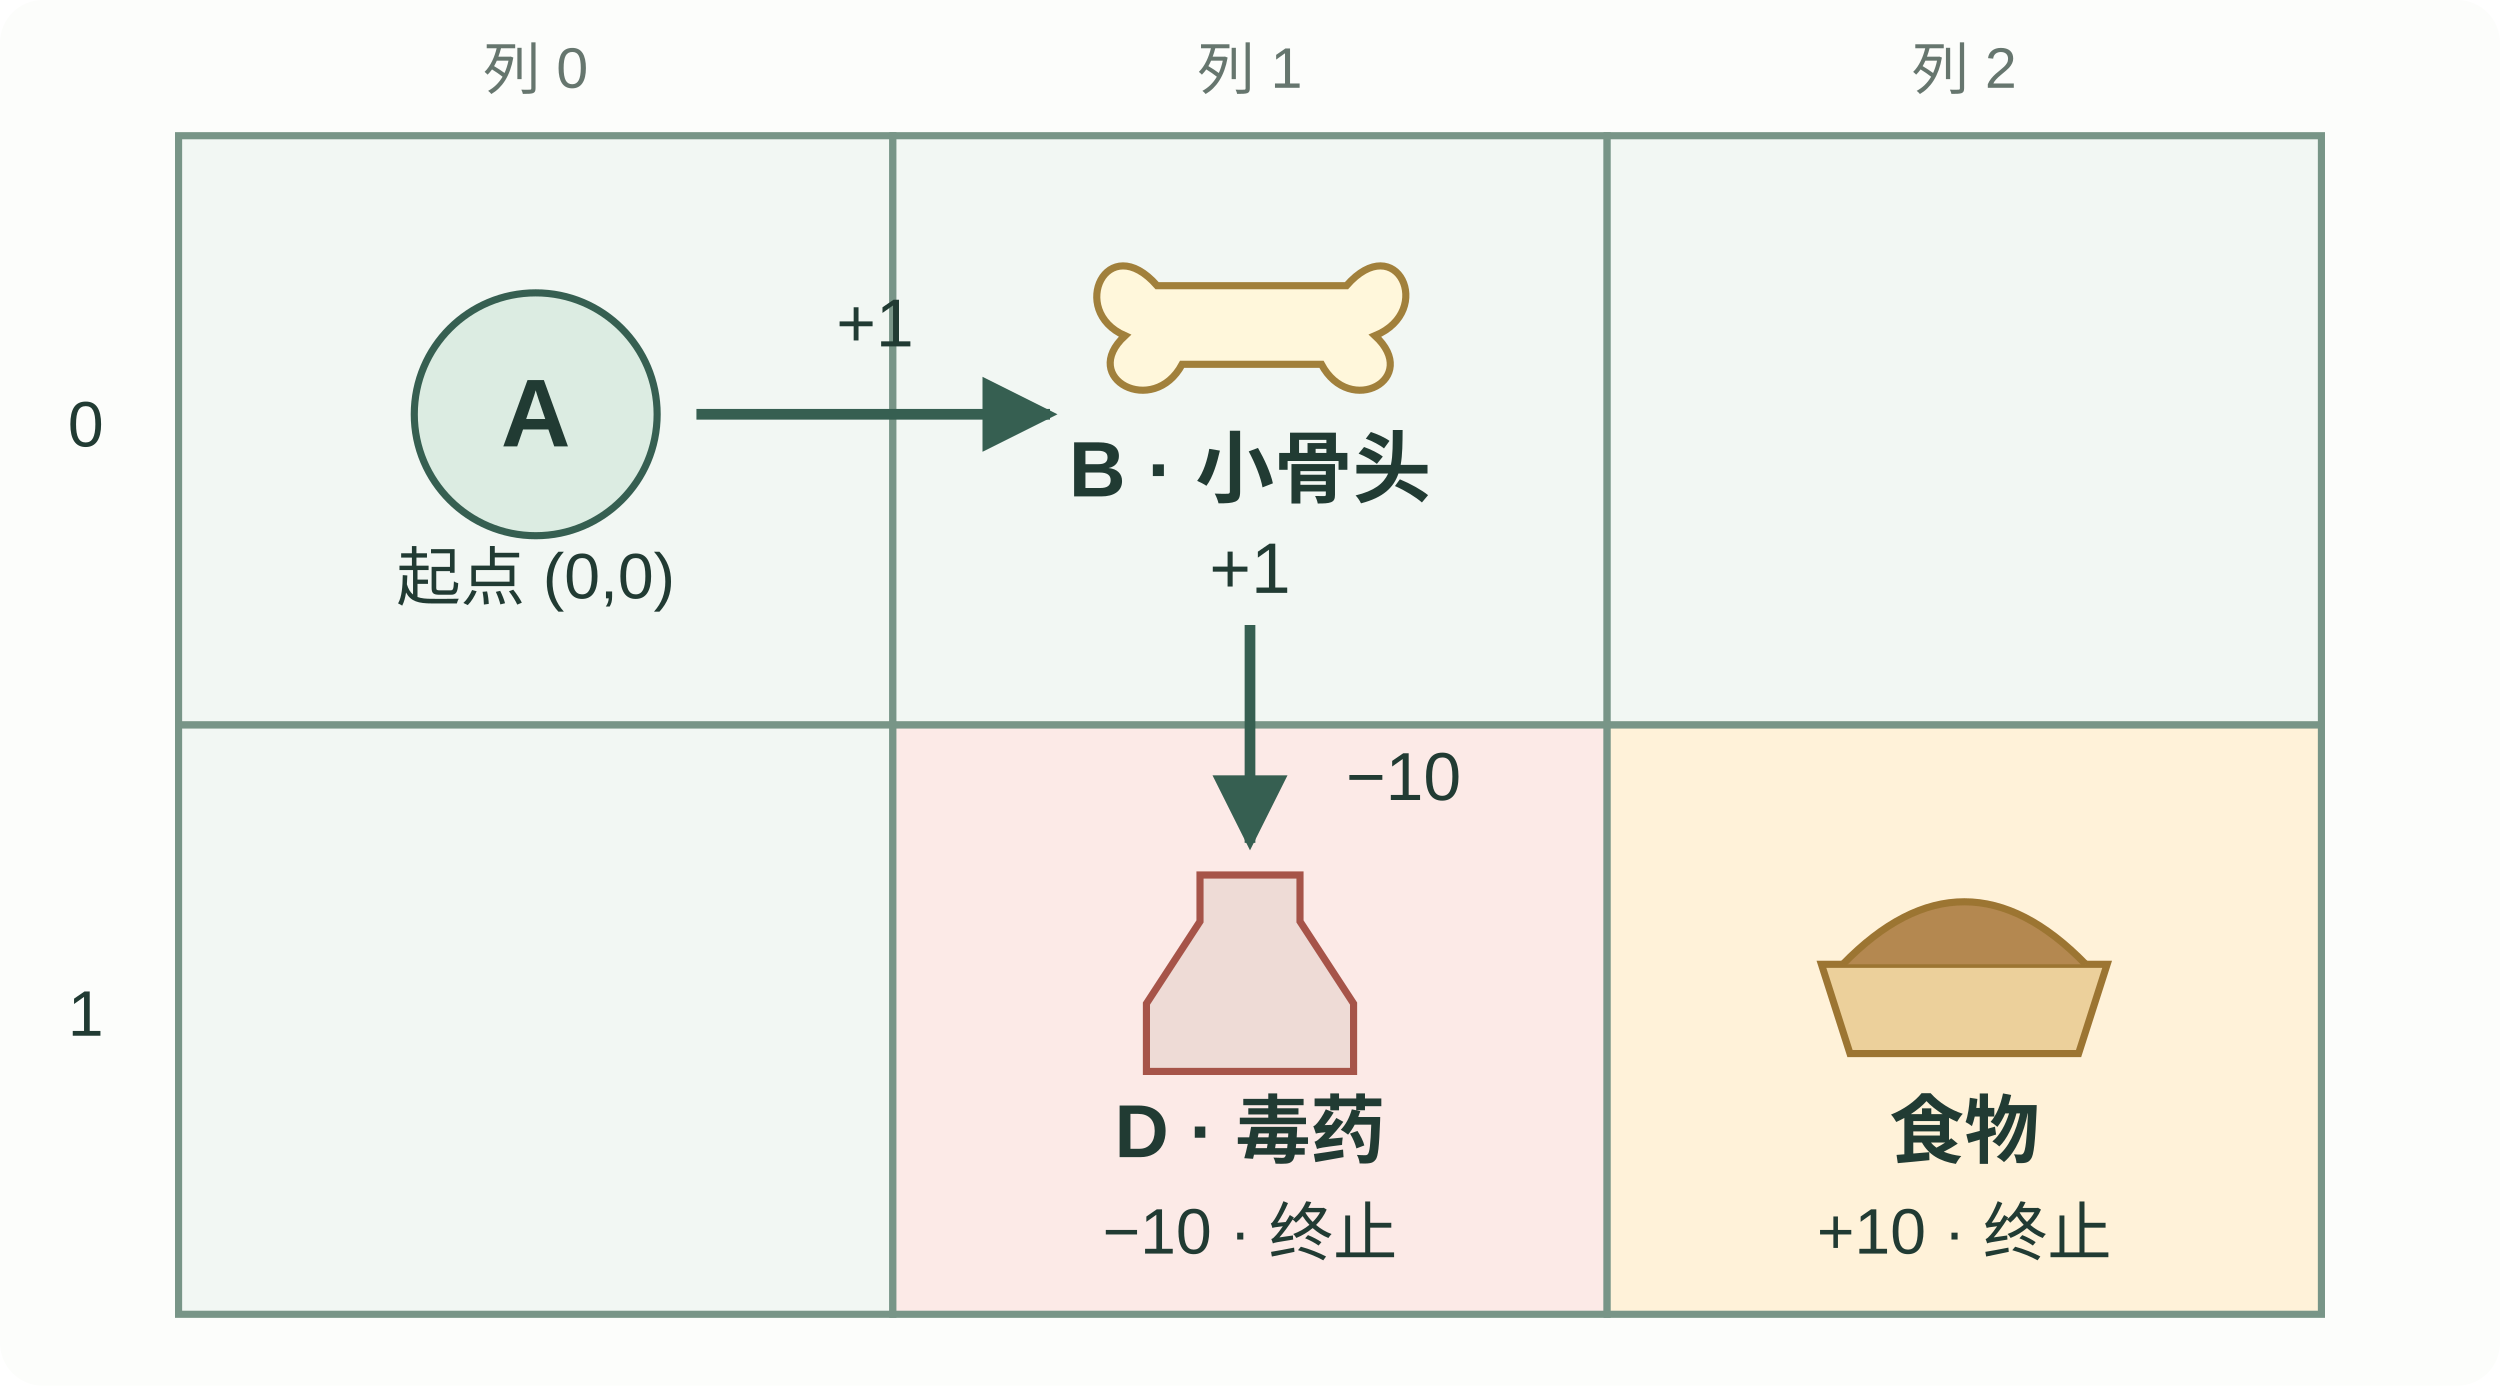
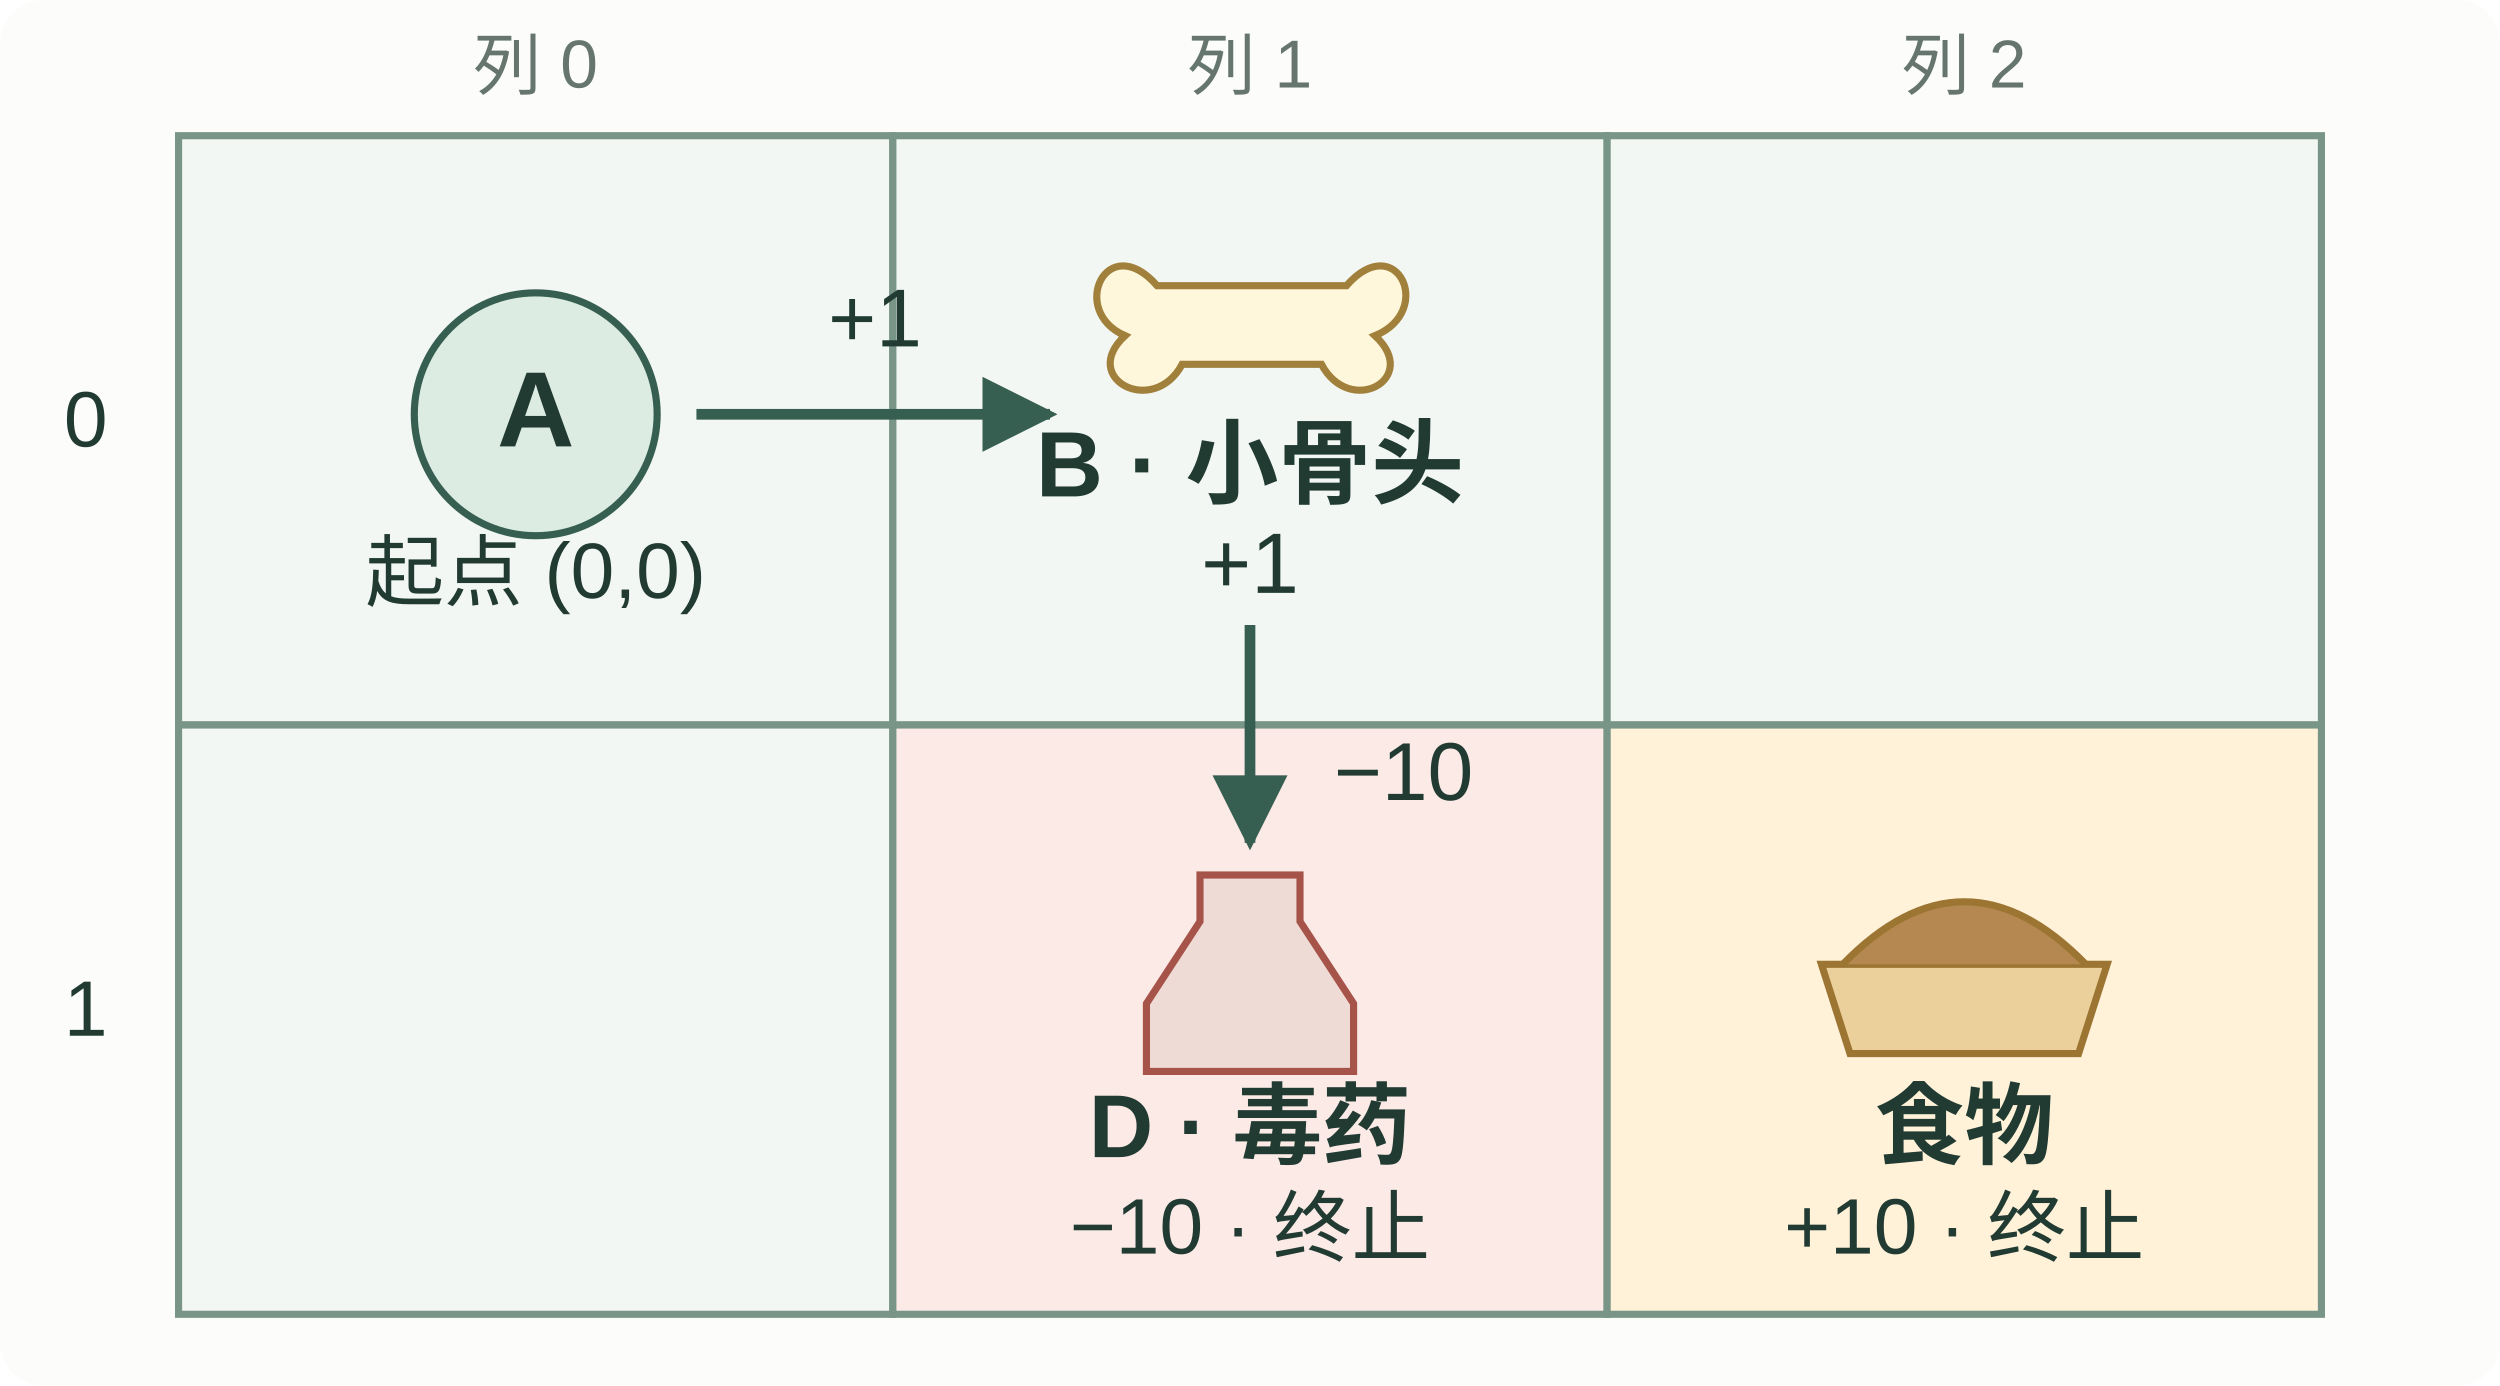
<svg xmlns="http://www.w3.org/2000/svg" viewBox="0 0 700 388" role="img" aria-labelledby="title">
  <defs>
    <marker id="arrow" viewBox="0 0 10 10" refX="9" refY="5" markerWidth="7" markerHeight="7" orient="auto-start-reverse">
      <path d="M0 0 L10 5 L0 10 Z" fill="#365f51" />
    </marker>
    <marker id="fast" viewBox="0 0 10 10" refX="9" refY="5" markerWidth="7" markerHeight="7" orient="auto-start-reverse">
      <path d="M0 0 L10 5 L0 10 Z" fill="#3063a1" />
    </marker>
  </defs>
  <rect width="700" height="388" rx="12" fill="#fcfdfb" />
  <g font-family="Arial, PingFang SC, Microsoft YaHei, sans-serif">
    <rect x="50" y="38" width="200" height="165" fill="#f2f7f3" stroke="#789587" stroke-width="2" />
    <rect x="250" y="38" width="200" height="165" fill="#f2f7f3" stroke="#789587" stroke-width="2" />
    <rect x="450" y="38" width="200" height="165" fill="#f2f7f3" stroke="#789587" stroke-width="2" />
    <rect x="50" y="203" width="200" height="165" fill="#f2f7f3" stroke="#789587" stroke-width="2" />
    <rect x="250" y="203" width="200" height="165" fill="#fceae7" stroke="#789587" stroke-width="2" />
    <rect x="450" y="203" width="200" height="165" fill="#fff2d9" stroke="#789587" stroke-width="2" />
-     <text x="150" y="25" font-size="16" text-anchor="middle" fill="#66766e" font-weight="400">列 0</text>
-     <text x="350" y="25" font-size="16" text-anchor="middle" fill="#66766e" font-weight="400">列 1</text>
-     <text x="550" y="25" font-size="16" text-anchor="middle" fill="#66766e" font-weight="400">列 2</text>
-     <text x="24" y="125" font-size="18" text-anchor="middle" fill="#213b33" font-weight="400">0</text>
-     <text x="24" y="290" font-size="18" text-anchor="middle" fill="#213b33" font-weight="400">1</text>
+     <text x="150" y="25" font-size="19" text-anchor="middle" fill="#66766e" font-weight="400">列 0</text>
+     <text x="350" y="25" font-size="19" text-anchor="middle" fill="#66766e" font-weight="400">列 1</text>
+     <text x="550" y="25" font-size="19" text-anchor="middle" fill="#66766e" font-weight="400">列 2</text>
+     <text x="24" y="125" font-size="22" text-anchor="middle" fill="#213b33" font-weight="400">0</text>
+     <text x="24" y="290" font-size="22" text-anchor="middle" fill="#213b33" font-weight="400">1</text>
    <circle cx="150" cy="116" r="34" fill="#dcece2" stroke="#365f51" stroke-width="2" />
    <path d="M195 116 H294" stroke="#365f51" stroke-width="3" marker-end="url(#arrow)" />
    <path d="M350 175 V236" stroke="#365f51" stroke-width="3" marker-end="url(#arrow)" />
    <path d="M324 80 C310 64 299 87 315 94 C302 106 323 117 331 102 L370 102 C378 117 398 106 385 94 C402 87 391 64 377 80 Z" fill="#fff7db" stroke="#a1803b" stroke-width="2" />
    <path d="M336 245 H364 V258 L379 281 V300 H321 V281 L336 258 Z" fill="#eedbd6" stroke="#a65449" stroke-width="2" />
    <path d="M510 270 H590 L582 295 H518 Z" fill="#ecd09b" stroke="#9c7532" stroke-width="2" />
    <path d="M516 270 Q550 235 584 270" fill="#b48850" stroke="#9c7532" stroke-width="2" />
-     <text x="150" y="125" font-size="27" text-anchor="middle" fill="#213b33" font-weight="600">A</text>
-     <text x="150" y="168" font-size="18" text-anchor="middle" fill="#213b33" font-weight="400">起点 (0,0)</text>
-     <text x="350" y="139" font-size="22" text-anchor="middle" fill="#213b33" font-weight="600">B · 小骨头</text>
-     <text x="350" y="166" font-size="20" text-anchor="middle" fill="#213b33" font-weight="400">+1</text>
-     <text x="350" y="324" font-size="21" text-anchor="middle" fill="#213b33" font-weight="600">D · 毒药</text>
-     <text x="350" y="351" font-size="18" text-anchor="middle" fill="#213b33" font-weight="400">−10 · 终止</text>
-     <text x="550" y="324" font-size="21" text-anchor="middle" fill="#213b33" font-weight="600">食物</text>
-     <text x="550" y="351" font-size="18" text-anchor="middle" fill="#213b33" font-weight="400">+10 · 终止</text>
-     <text x="245" y="97" font-size="19" text-anchor="middle" fill="#213b33" font-weight="400">+1</text>
-     <text x="393" y="224" font-size="19" text-anchor="middle" fill="#213b33" font-weight="400">−10</text>
+     <text x="150" y="125" font-size="30" text-anchor="middle" fill="#213b33" font-weight="600">A</text>
+     <text x="150" y="168" font-size="22" text-anchor="middle" fill="#213b33" font-weight="400">起点 (0,0)</text>
+     <text x="350" y="139" font-size="26" text-anchor="middle" fill="#213b33" font-weight="600">B · 小骨头</text>
+     <text x="350" y="166" font-size="24" text-anchor="middle" fill="#213b33" font-weight="400">+1</text>
+     <text x="350" y="324" font-size="25" text-anchor="middle" fill="#213b33" font-weight="600">D · 毒药</text>
+     <text x="350" y="351" font-size="22" text-anchor="middle" fill="#213b33" font-weight="400">−10 · 终止</text>
+     <text x="550" y="324" font-size="25" text-anchor="middle" fill="#213b33" font-weight="600">食物</text>
+     <text x="550" y="351" font-size="22" text-anchor="middle" fill="#213b33" font-weight="400">+10 · 终止</text>
+     <text x="245" y="97" font-size="23" text-anchor="middle" fill="#213b33" font-weight="400">+1</text>
+     <text x="393" y="224" font-size="23" text-anchor="middle" fill="#213b33" font-weight="400">−10</text>
  </g>
</svg>
